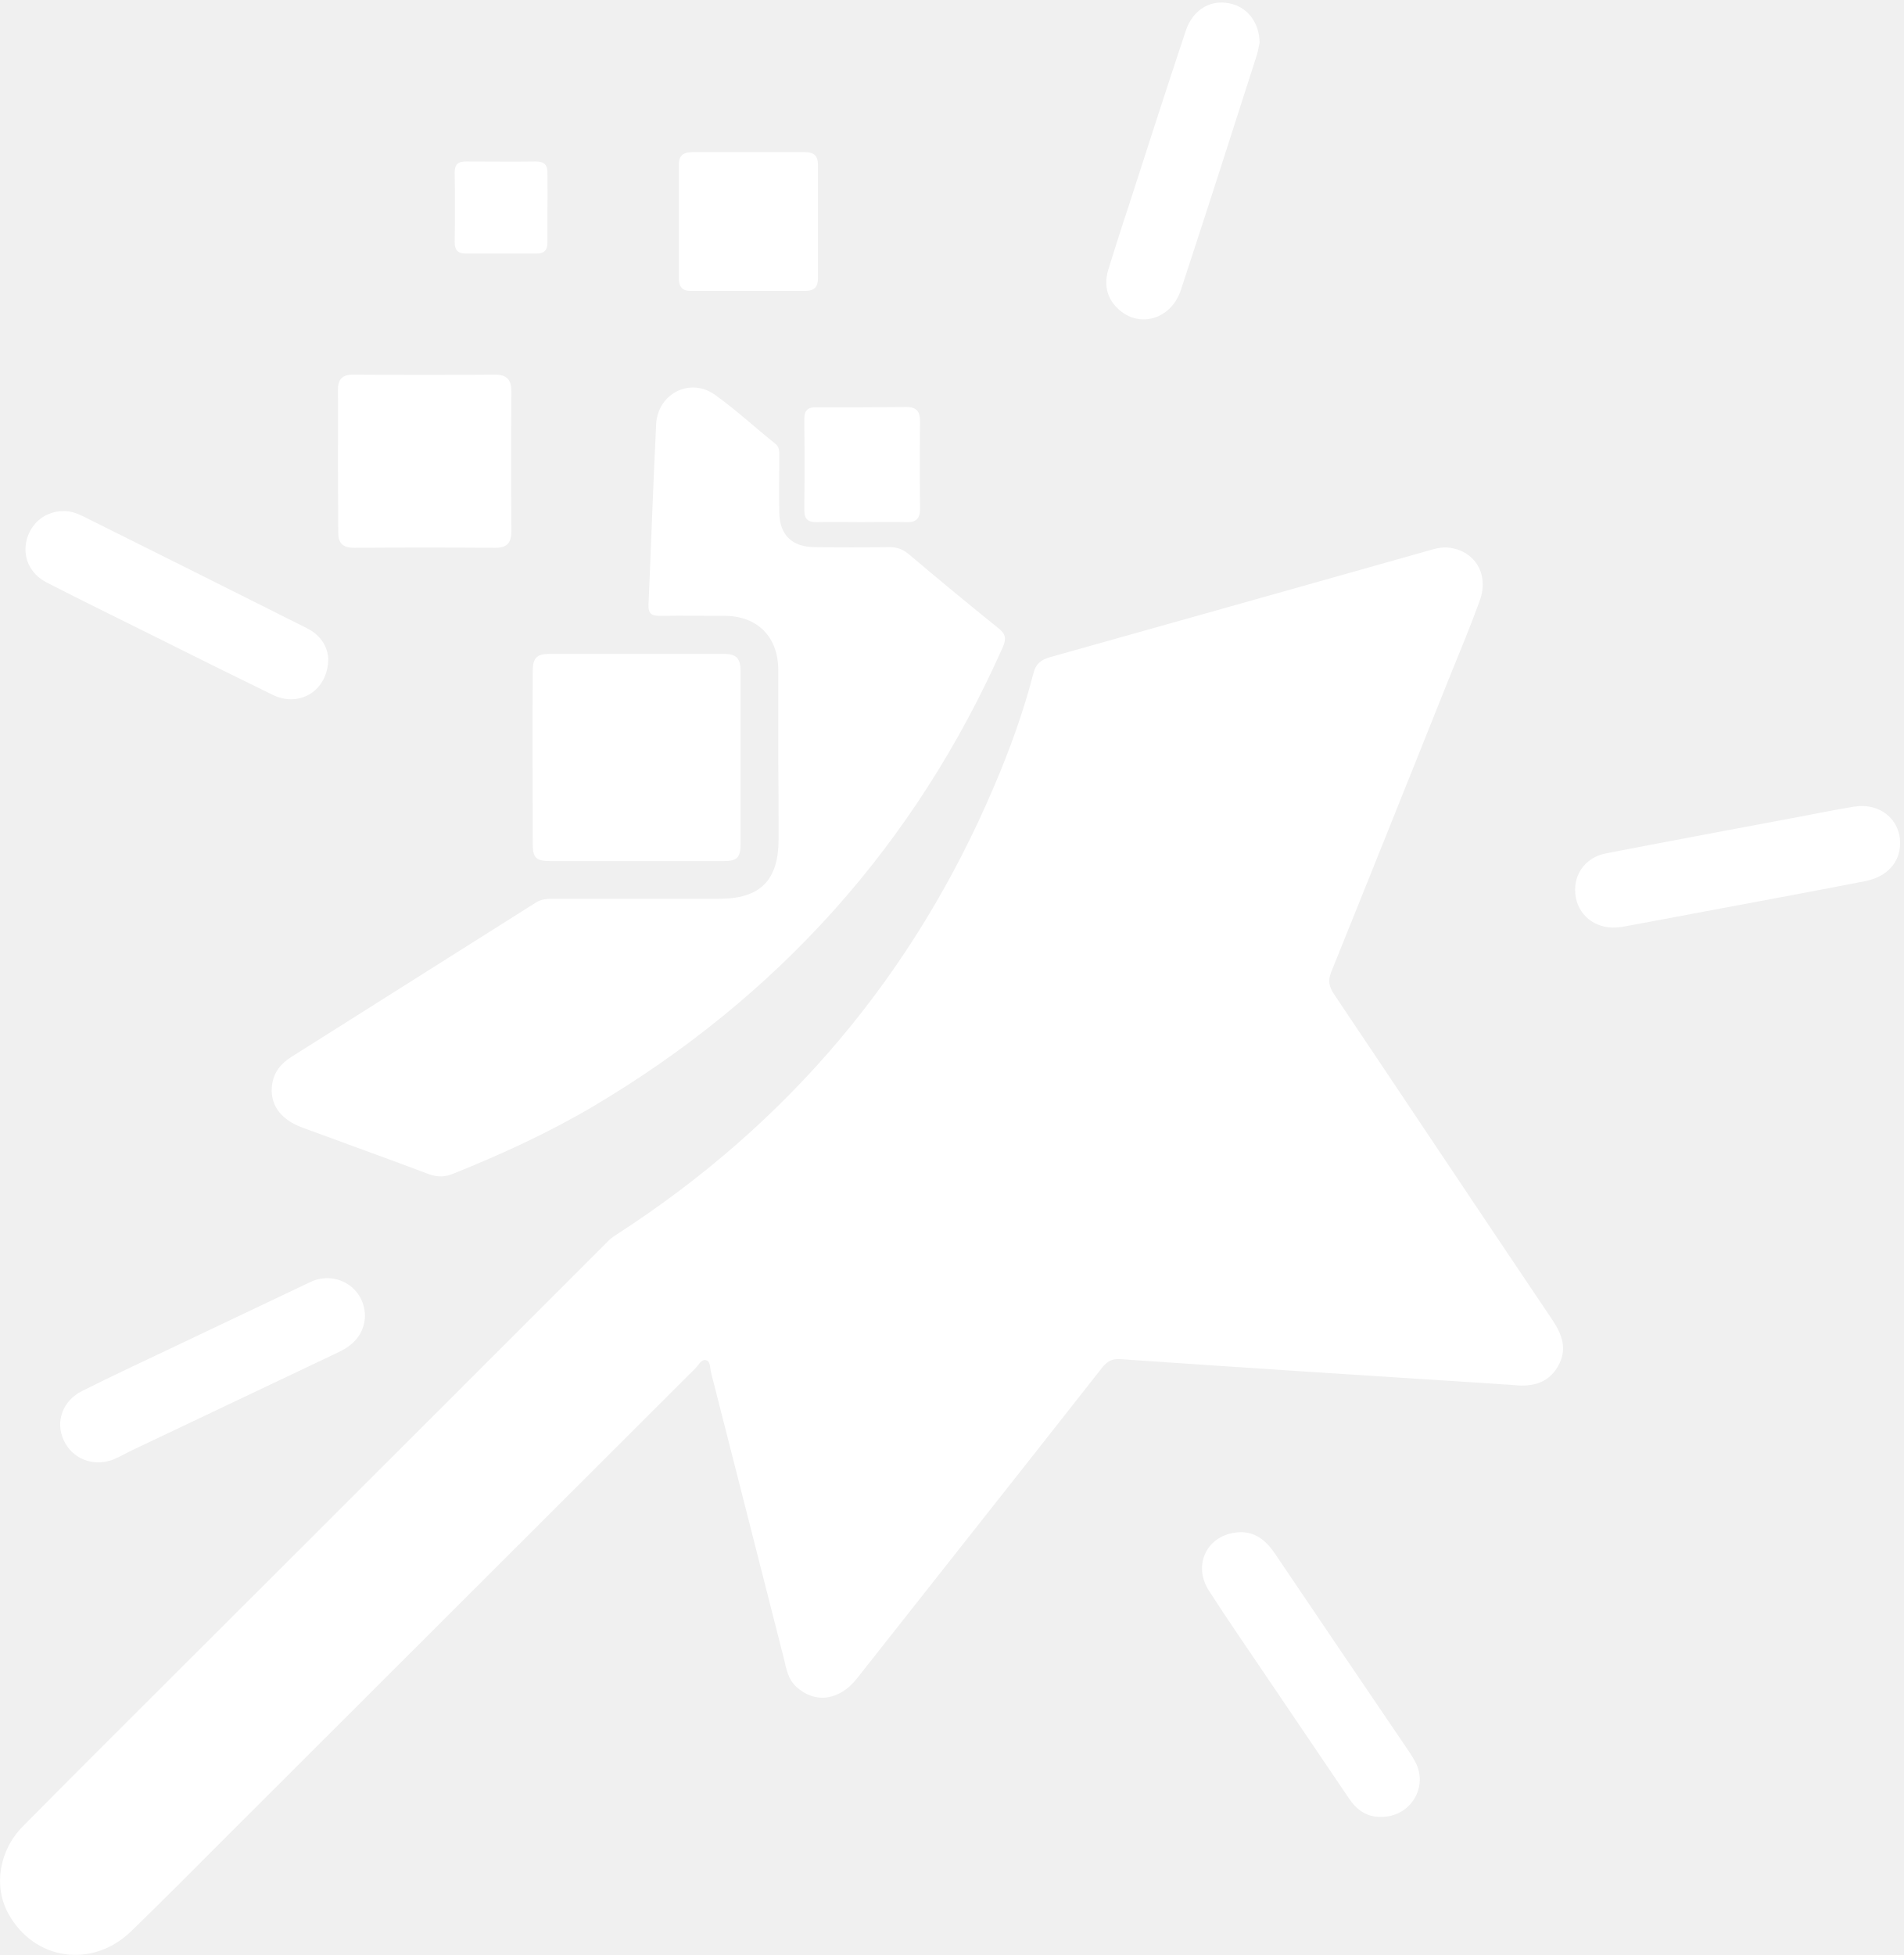
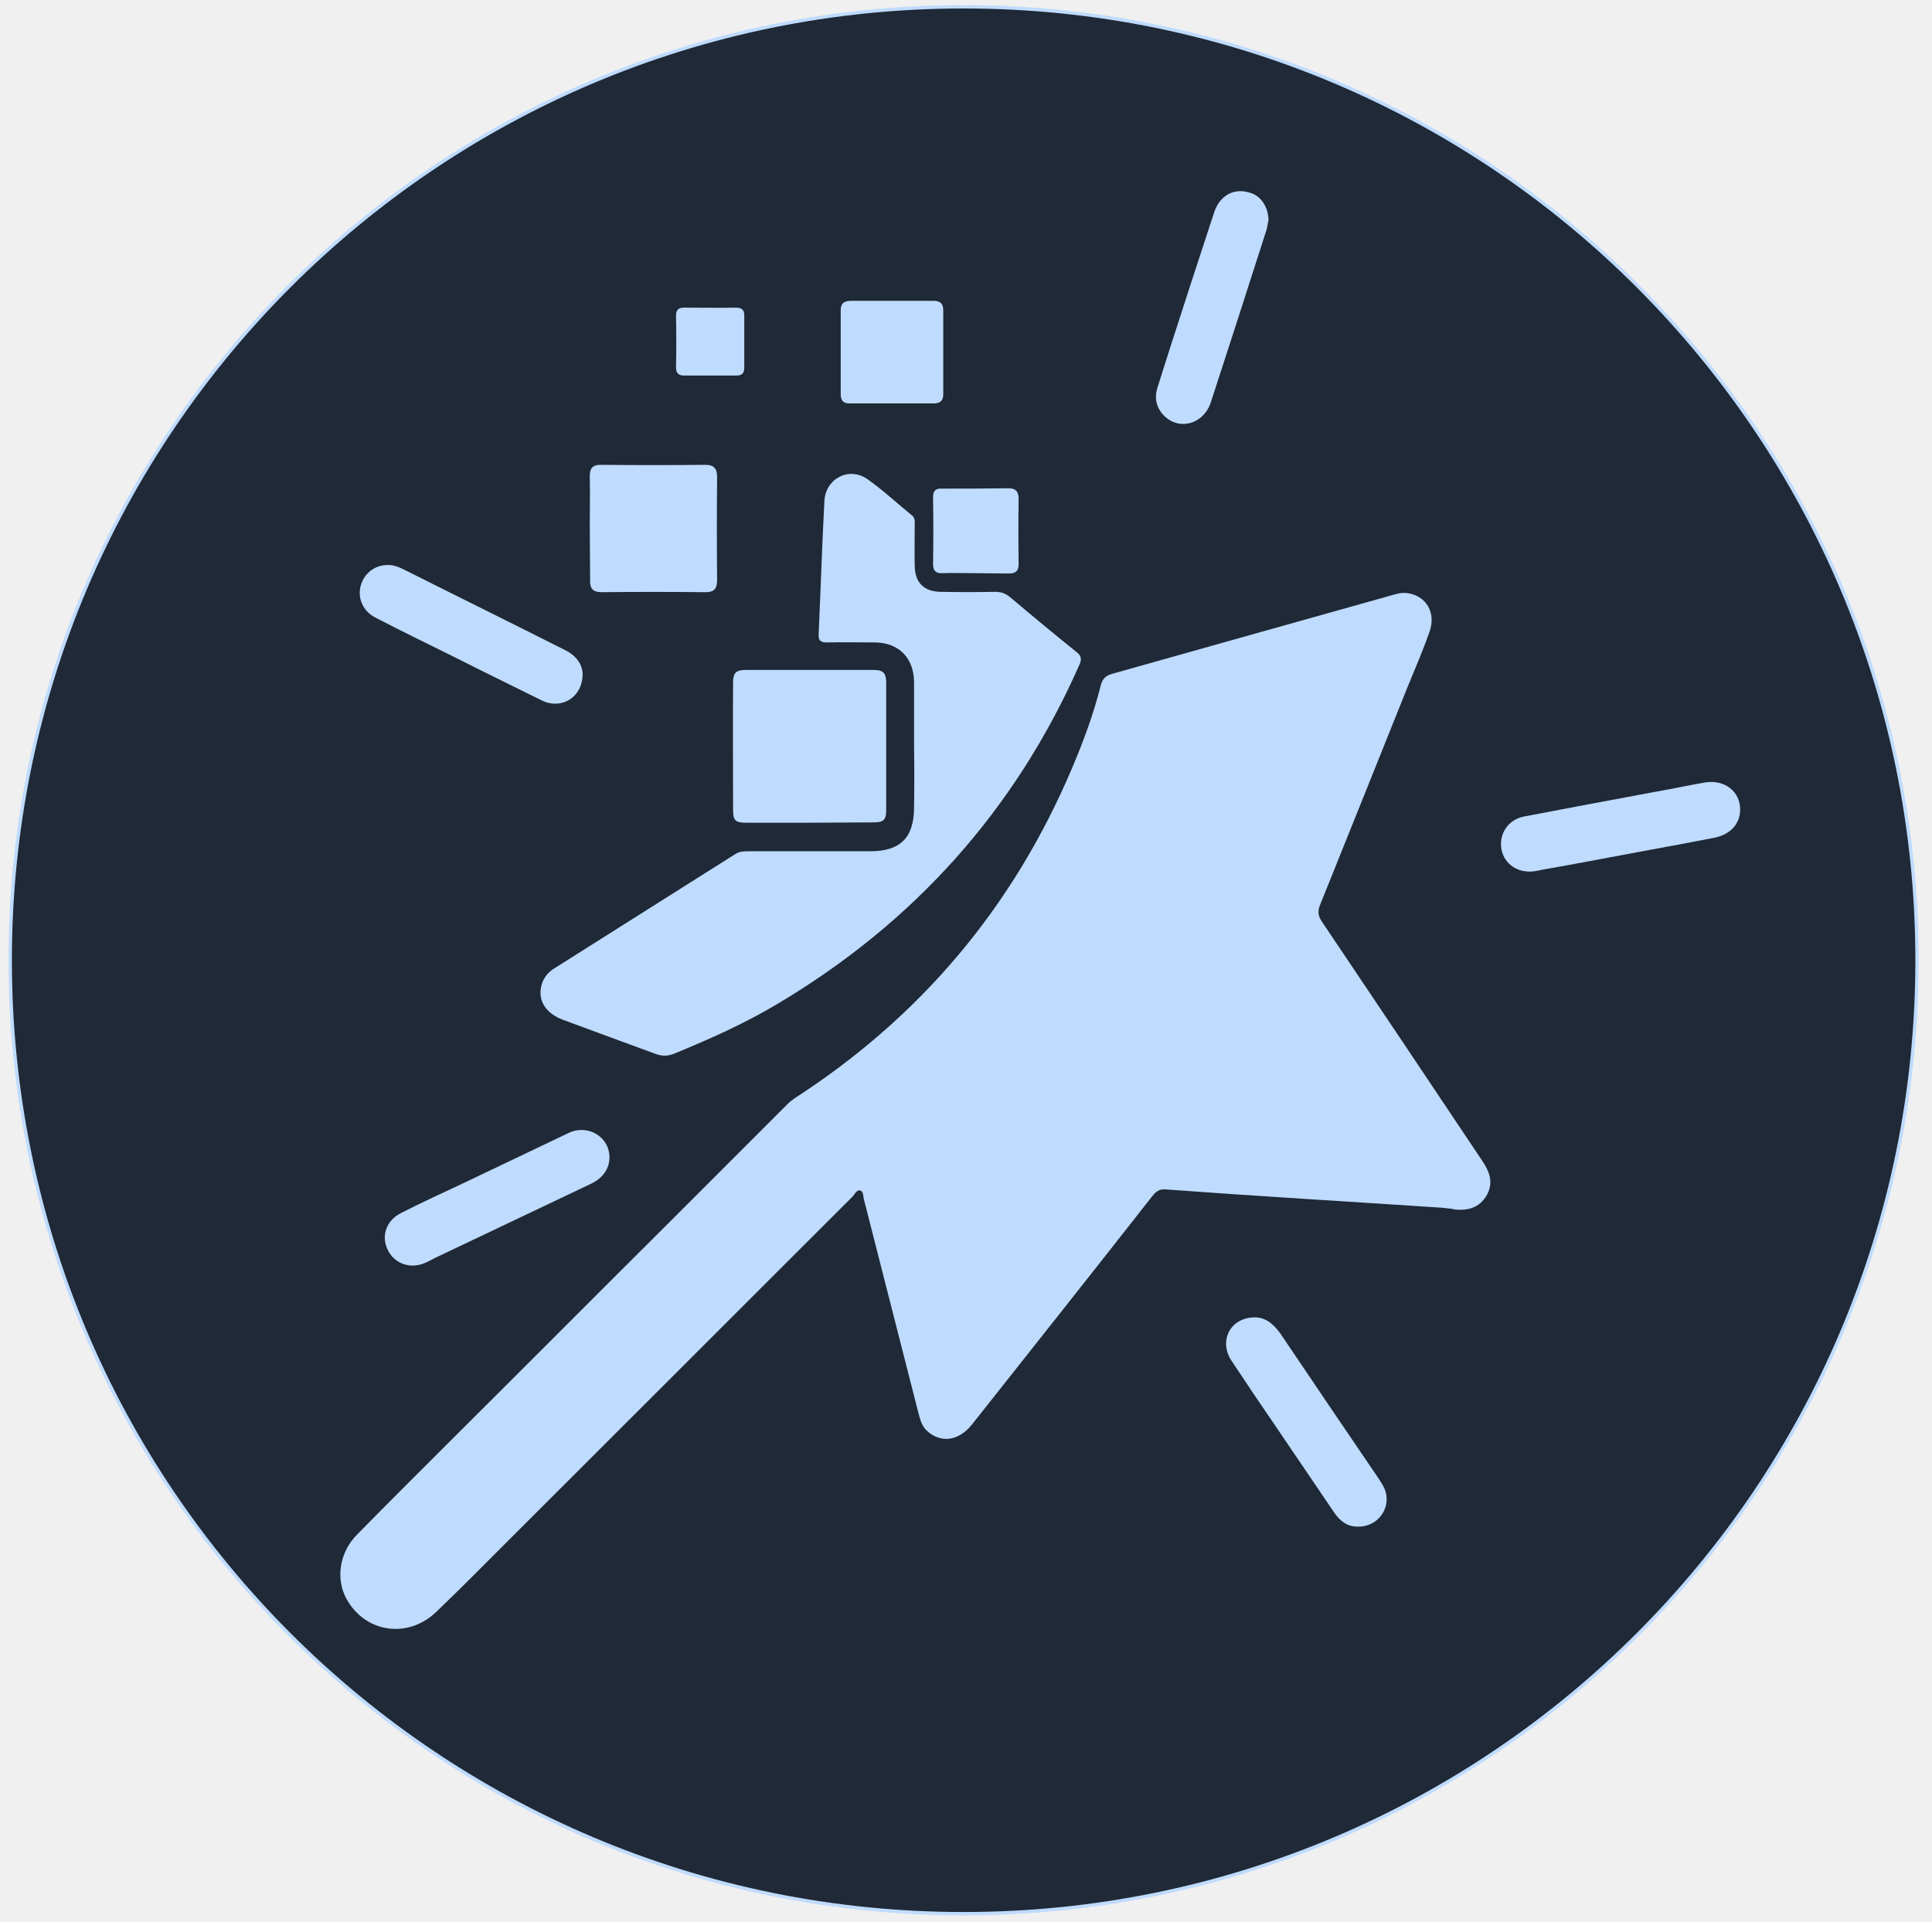
- <svg xmlns="http://www.w3.org/2000/svg" viewBox="0 0 570.6 586" fill="white">
-   <path d="M448.5 414.8c-37.5-2.4-75.1-4.8-112.6-7.4-2.4-.2-3.9.6-5.4 2.4-24.5 31.2-49.1 62.2-73.6 93.3-5.2 6.6-12.5 7.7-18.2 2.5-2.5-2.3-3-5.4-3.7-8.4-7.3-28.7-14.6-57.3-21.9-86-.3-1.3-.1-3.2-1.5-3.5-1.4-.3-2.2 1.5-3.1 2.4-46.7 46.6-93.3 93.2-140 139.8-9.7 9.7-19.4 19.5-29.2 29-11.7 11.3-29.1 8.7-36.8-5.3-4.5-8.2-2.8-19 4.4-26.2 14.3-14.5 28.7-28.8 43.1-43.2 28.3-28.2 56.6-56.5 84.8-84.7l47.7-47.7c.8-.8 1.8-1.4 2.7-2 51.3-33.2 88.9-77.9 112.8-134.1 4.7-11 8.8-22.3 11.8-33.9.7-2.8 2.2-4 4.9-4.8 37.5-10.5 75-21.1 112.6-31.7 2.4-.7 4.8-1.5 7.4-1.1 7.6 1.1 11.7 8.1 8.9 15.8-2.7 7.5-5.8 14.9-8.8 22.3-11.9 29.7-23.8 59.5-35.8 89.2-1 2.6-.5 4.4.9 6.5 21.9 32.6 43.6 65.2 65.5 97.7 3 4.5 4.5 8.9 1.6 13.9s-7.6 6.1-12.9 5.6c-1.9-.2-3.8-.2-5.6-.4z" />
-   <path d="M233.3 227.2v-26.6c-.1-9.7-6.2-15.9-15.9-16-6.5 0-13-.1-19.5 0-2.4 0-3.6-.5-3.5-3.3.8-18.1 1.4-36.2 2.3-54.2.5-9.2 10.3-14.1 17.7-8.7 6.3 4.5 12 9.8 18 14.6 1.3 1 1.2 2.3 1.2 3.7 0 5.6-.1 11.2 0 16.8.1 6.8 3.7 10.4 10.5 10.5 7.5.1 15 .1 22.5 0 2.3 0 4 .6 5.8 2.1 8.9 7.5 17.8 14.9 26.9 22.2 2.2 1.7 2.4 3.2 1.3 5.7-26.2 59-67.3 104.8-122.9 137.7-13.4 7.9-27.4 14.3-41.8 20.1-2.4 1-4.6 1.1-7.2.2-12.7-4.8-25.6-9.4-38.3-14.1-6.6-2.5-9.7-7.2-8.8-13 .6-3.6 2.6-6.1 5.6-8 24.5-15.5 49-30.9 73.5-46.4 1.6-1 3.3-1.1 5-1.1h49.9c12.3 0 17.8-5.5 17.8-17.9 0-8.1 0-16.2-.1-24.3z" />
-   <path d="M190.6 258.1h-25.5c-4.4 0-5.4-.9-5.4-5.2 0-17.2-.1-34.4 0-51.7 0-4 1.2-5.2 5.1-5.2h52.1c3.9 0 5.1 1.3 5.1 5.3V253c0 4.1-1.1 5.1-5.1 5.1h-26.3zM101.3 137.9c0-6.9.1-13.7 0-20.6-.1-3.4 1.1-5.1 4.8-5 14.1.1 28.2.1 42.3 0 3.6 0 4.9 1.6 4.9 5-.1 14-.1 27.9 0 41.9 0 3.4-1.2 5-4.8 5-14.1-.1-28.2-.1-42.3 0-3.6 0-4.9-1.5-4.8-4.9 0-7.1-.1-14.3-.1-21.4zM377.6 12.8c-.2.7-.4 2.4-.9 3.9-7.5 23.4-15 46.8-22.7 70.2-2.9 8.9-12.7 11.7-19 5.5-3.5-3.4-4.1-7.6-2.6-12.1 1.9-6 3.7-11.9 5.7-17.8 5.7-17.7 11.4-35.4 17.3-53.1 2.2-6.8 8-10 14.3-8.1 4.6 1.4 7.8 5.7 7.9 11.5zM414 544.6c-4.5.1-7.5-2.3-9.8-5.8-8-11.8-15.9-23.5-23.9-35.3-6-8.9-12.1-17.7-17.9-26.7-5-7.8-.5-16.8 8.7-17.5 5-.4 8.4 2.4 11.1 6.4 12.6 18.7 25.3 37.4 38 56.1 1.5 2.3 3.2 4.5 4.4 7 3.4 7.5-2.2 15.9-10.6 15.8zM569.6 252.7c0 5.8-3.9 10.1-10.4 11.4-8.6 1.7-17.2 3.3-25.7 4.9-15 2.8-29.9 5.6-44.9 8.4-1 .2-2 .4-3 .5-6.5.9-12-2.8-13.2-8.8-1.2-6.3 2.4-12 9-13.3 18.1-3.5 36.3-6.9 54.4-10.3 6.6-1.2 13.2-2.6 19.9-3.7 7.7-1.3 13.9 3.7 13.9 10.9zM109.4 394.8c-.3 4.9-3.2 8.3-7.9 10.5-20.6 9.8-41.3 19.6-61.9 29.4-1.9.9-3.7 2-5.7 2.8-6 2.3-12.3-.3-14.8-5.8-2.6-5.6-.3-11.9 5.6-14.8 8.6-4.3 17.3-8.4 26-12.5L93 384.3c7.8-3.7 16.6 1.8 16.4 10.5zM98.4 197.4c0 9.6-8.6 14.8-16.6 10.9-12.1-5.9-24.2-11.9-36.2-17.9C35 185.1 24.5 180 14 174.6c-5.1-2.6-7.3-7.7-6-12.8 1.4-5.3 5.9-8.7 11.3-8.6 2 0 3.9.7 5.7 1.6 22.3 11.1 44.7 22.3 67 33.5 4.2 2.1 6.2 5.6 6.4 9.1zM224.4 45.6h16.9c2.7 0 3.9 1.1 3.9 3.8v34.1c0 2.5-1.2 3.7-3.7 3.7H207c-2.6 0-3.5-1.4-3.5-3.8V49.3c0-2.8 1.5-3.7 4.1-3.7h16.8zM258.1 156.5c-4.4 0-8.7-.1-13.1 0-2.7.1-3.9-.8-3.9-3.6.1-9.1.1-18.2 0-27.3 0-2.6 1.1-3.6 3.6-3.5 9 0 18 0 27-.1 3.1 0 4.1 1.4 4.1 4.3-.1 8.6-.1 17.2 0 25.8.1 3.2-1 4.6-4.3 4.4-4.4-.1-8.9 0-13.4 0zM164.1 62.3v10.5c0 2.2-1 3.2-3.2 3.2h-21.3c-2.4 0-3.3-1.1-3.3-3.4.1-7 .1-13.9 0-20.9 0-2.4 1-3.3 3.4-3.3 7 0 14 .1 20.9 0 2.6 0 3.6 1.1 3.5 3.6 0 3.3.1 6.8 0 10.3z" />
+ <svg xmlns="http://www.w3.org/2000/svg" xmlns:xlink="http://www.w3.org/1999/xlink" xml:space="preserve" id="Capa_1" x="0" y="0" version="1.1" viewBox="0 0 569 566">
+   <circle id="SVGID_1_" cx="283.8" cy="282.8" r="280.8" fill="#1f2937" />
+   <defs>
+     <circle id="SVGID_00000080201485144713411970000001325895421890689160_" cx="283.9" cy="287.3" r="260.6" />
+   </defs>
+   <clipPath id="SVGID_00000022540543899832769630000004423568556066565554_">
+     <use xlink:href="#SVGID_00000080201485144713411970000001325895421890689160_" overflow="visible" />
+   </clipPath>
+   <path fill="#bfdbfe" d="M424.9 355.7c-27.1-1.8-54.4-3.4-81.5-5.4-1.8-.2-2.8.5-3.9 1.8-17.7 22.6-35.5 45-53.3 67.5-3.8 4.7-9 5.6-13.2 1.8-1.8-1.7-2.1-3.9-2.7-6-5.3-20.8-10.6-41.5-15.9-62.3-.2-.9-.1-2.3-1.1-2.5-1-.2-1.6 1.1-2.2 1.8-33.8 33.7-67.5 67.5-101.3 101.2-7.1 7.1-14 14.1-21.2 21-8.4 8.2-21.1 6.3-26.6-3.8-3.2-5.9-2-13.7 3.2-18.9 10.3-10.5 20.8-20.9 31.2-31.3 20.5-20.4 40.9-40.9 61.3-61.2l34.5-34.5c.6-.6 1.3-1 1.9-1.5 37.1-24 64.3-56.3 81.6-97.1 3.4-8 6.4-16.1 8.5-24.5.5-2 1.6-2.9 3.5-3.4 27.1-7.6 54.3-15.3 81.5-22.9 1.8-.5 3.4-1.1 5.4-.8 5.5.8 8.4 5.8 6.4 11.4-1.9 5.4-4.2 10.8-6.4 16.1-8.6 21.5-17.3 43.1-25.9 64.5-.7 1.9-.4 3.2.6 4.7 15.9 23.6 31.6 47.1 47.4 70.7 2.1 3.2 3.2 6.4 1.1 10s-5.5 4.5-9.4 4.1c-.8-.3-2.2-.3-3.5-.5z" clip-path="url(#SVGID_00000022540543899832769630000004423568556066565554_)" />
+   <defs>
+     <circle id="SVGID_00000075156987038122322130000006165254341513568916_" cx="283.9" cy="287.3" r="260.6" />
+   </defs>
+   <clipPath id="SVGID_00000058564729558452753830000002868505120349933196_">
+     <use xlink:href="#SVGID_00000075156987038122322130000006165254341513568916_" overflow="visible" />
+   </clipPath>
+   <path fill="#bfdbfe" d="M269.2 220v-19.2c-.1-7.1-4.5-11.5-11.5-11.6-4.7 0-9.4-.1-14.1 0-1.8 0-2.6-.4-2.5-2.4.6-13.1 1-26.2 1.7-39.3.4-6.7 7.4-10.2 12.8-6.3 4.5 3.2 8.7 7.1 13 10.6.9.7.8 1.7.8 2.7 0 4.1-.1 8.1 0 12.2.1 4.9 2.7 7.5 7.6 7.6 5.4.1 10.9.1 16.2 0 1.7 0 2.9.5 4.2 1.5 6.4 5.4 12.9 10.8 19.5 16.1 1.6 1.2 1.8 2.3.9 4.1-18.9 42.7-48.7 75.8-88.9 99.7-9.7 5.8-19.9 10.3-30.3 14.6-1.8.7-3.3.8-5.2.2-9.2-3.4-18.6-6.8-27.7-10.2-4.7-1.8-7.1-5.2-6.4-9.4.5-2.6 1.9-4.5 4.1-5.8 17.7-11.2 35.5-22.4 53.2-33.6 1.1-.7 2.4-.8 3.6-.8h36.1c8.9 0 12.9-4 12.9-13 .1-6 .1-11.8 0-17.7z" clip-path="url(#SVGID_00000058564729558452753830000002868505120349933196_)" />
+   <defs>
+     <circle id="SVGID_00000028285425820168906650000005378575574063726986_" cx="283.9" cy="287.3" r="260.6" />
+   </defs>
+   <clipPath id="SVGID_00000000943181849940901490000017108196504023874486_">
+     <use xlink:href="#SVGID_00000028285425820168906650000005378575574063726986_" overflow="visible" />
+   </clipPath>
+   <path fill="#bfdbfe" d="M238.3 242.3h-18.5c-3.2 0-3.9-.6-3.9-3.8 0-12.4-.1-24.9 0-37.4 0-2.9.8-3.8 3.7-3.8h37.7c2.8 0 3.7.9 3.7 3.8v37.4c0 3-.8 3.7-3.7 3.7l-19 .1zm-64.6-86.9c0-5 .1-9.9 0-14.9-.1-2.5.8-3.7 3.4-3.6 10.2.1 20.4.1 30.6 0 2.6 0 3.5 1.1 3.5 3.6-.1 10.1-.1 20.2 0 30.3 0 2.5-.8 3.6-3.4 3.6-10.2-.1-20.4-.1-30.6 0-2.6 0-3.5-1.1-3.4-3.5 0-5.2-.1-10.3-.1-15.5zm199.9-90.5c-.2.5-.3 1.8-.6 2.8-5.4 16.9-10.9 33.9-16.4 50.8-2.1 6.4-9.2 8.4-13.7 4-2.5-2.5-3-5.5-1.9-8.7 1.4-4.4 2.7-8.6 4.1-12.9 4.1-12.8 8.3-25.6 12.5-38.4 1.6-4.9 5.8-7.2 10.3-5.8 3.3.8 5.6 4 5.7 8.2zM400 449.6c-3.2.1-5.4-1.7-7.1-4.2-5.8-8.5-11.5-17-17.3-25.5-4.4-6.4-8.7-12.8-13-19.3-3.6-5.7-.4-12.2 6.3-12.6 3.6-.3 6 1.8 8.1 4.6 9.1 13.5 18.3 27.1 27.5 40.6 1.1 1.7 2.3 3.2 3.2 5.1 2.4 5.4-1.7 11.4-7.7 11.3zm112.5-211.2c0 4.2-2.8 7.3-7.5 8.3-6.2 1.2-12.4 2.4-18.6 3.5-10.9 2-21.6 4.1-32.5 6-.7.2-1.5.3-2.1.4-4.7.6-8.7-2-9.6-6.4-.8-4.5 1.8-8.7 6.5-9.7 13.1-2.5 26.3-5 39.3-7.4 4.7-.8 9.6-1.9 14.4-2.7 5.7-.8 10.1 2.8 10.1 8zm-333 102.8c-.2 3.5-2.3 6-5.8 7.6-14.9 7.1-29.9 14.2-44.8 21.3-1.4.6-2.7 1.5-4.1 2-4.4 1.7-8.9-.2-10.7-4.2-1.9-4.1-.2-8.6 4.1-10.7 6.2-3.2 12.5-6 18.8-9l30.6-14.6c5.7-2.6 12.1 1.3 11.9 7.6zm-7.9-142.8c0 7-6.2 10.7-12 7.9-8.7-4.3-17.5-8.6-26.2-13-7.7-3.8-15.3-7.5-22.8-11.4-3.7-1.9-5.3-5.6-4.4-9.3 1-3.8 4.3-6.3 8.2-6.2 1.5 0 2.8.5 4.1 1.1 16.1 8.1 32.4 16.1 48.4 24.2 3.1 1.7 4.6 4.2 4.7 6.7zm91.2-109.8H275c1.9 0 2.8.8 2.8 2.8v24.7c0 1.8-.8 2.7-2.7 2.7h-25c-1.9 0-2.5-1-2.5-2.8V91.3c0-2 1.1-2.7 3-2.7h12.2zm24.3 80.2c-3.2 0-6.3-.1-9.5 0-1.9.1-2.8-.6-2.8-2.6.1-6.6.1-13.2 0-19.8 0-1.9.8-2.6 2.6-2.5 6.5 0 13 0 19.6-.1 2.2 0 3 1 3 3.2-.1 6.2-.1 12.4 0 18.7.1 2.3-.7 3.3-3.2 3.2l-9.7-.1zm-67.9-68.1v7.6c0 1.6-.7 2.3-2.3 2.3h-15.4c-1.8 0-2.4-.8-2.4-2.5.1-5.1.1-10 0-15.1 0-1.8.7-2.4 2.5-2.4 5.1 0 10.1.1 15.1 0 1.9 0 2.6.8 2.5 2.6v7.5z" clip-path="url(#SVGID_00000000943181849940901490000017108196504023874486_)" />
+   <circle id="SVGID_00000098222137089343971210000016807620589087258018_" cx="283.8" cy="282.8" r="280.8" fill="none" stroke="#bfdbfe" stroke-miterlimit="10" />
</svg>
